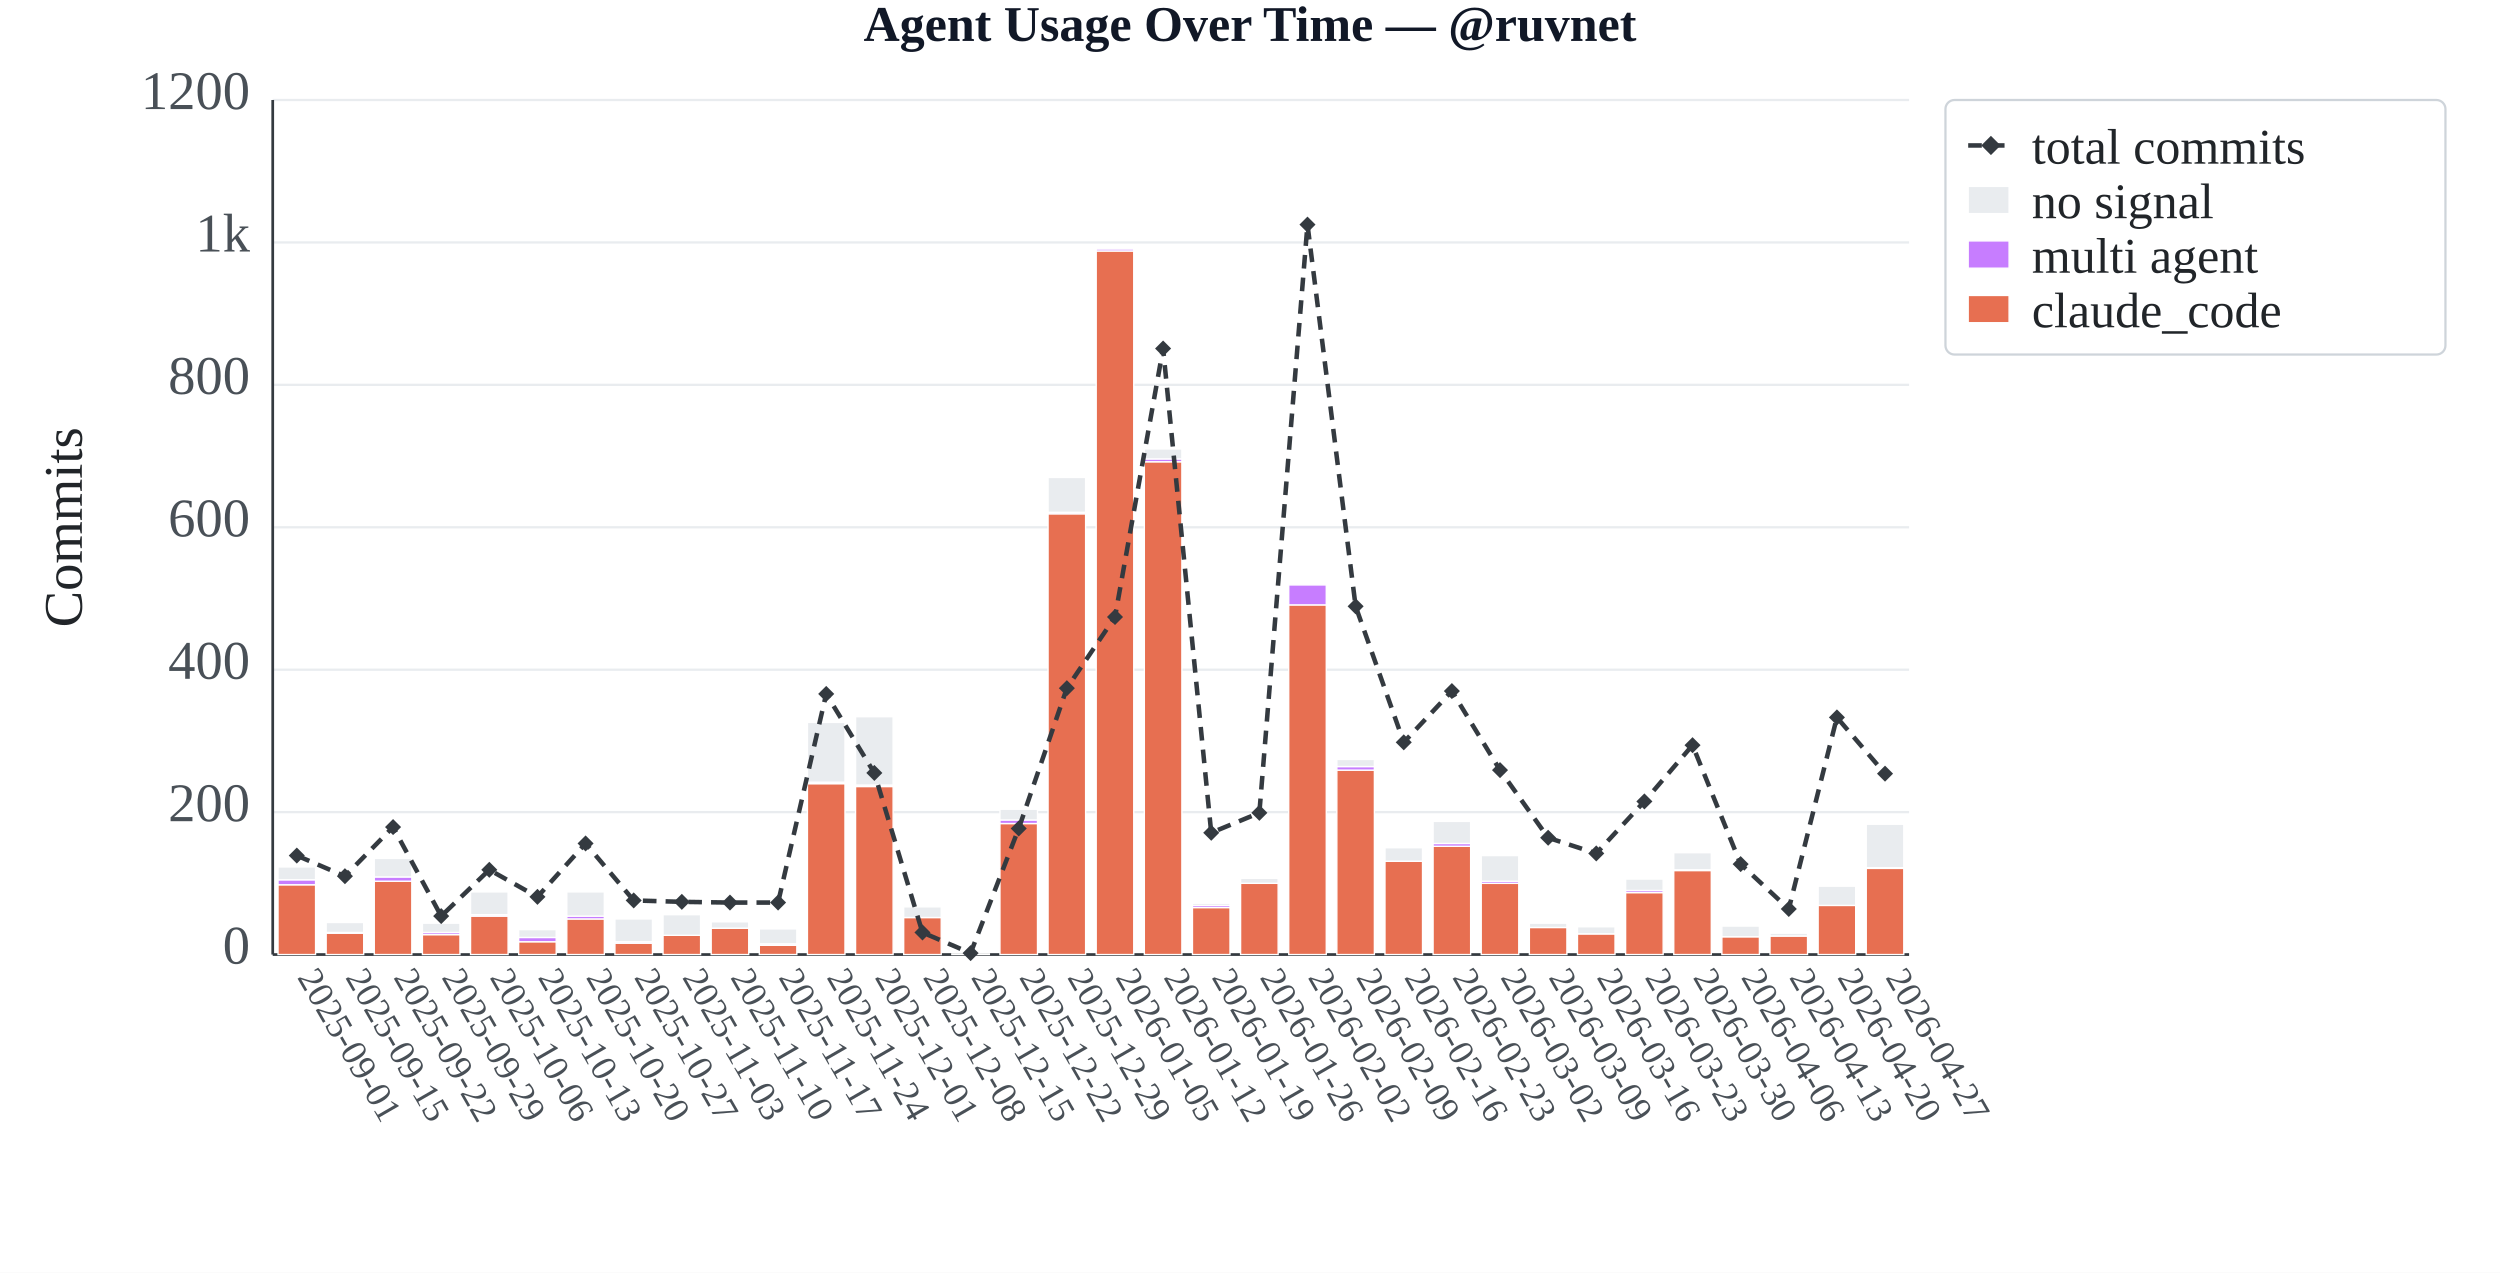
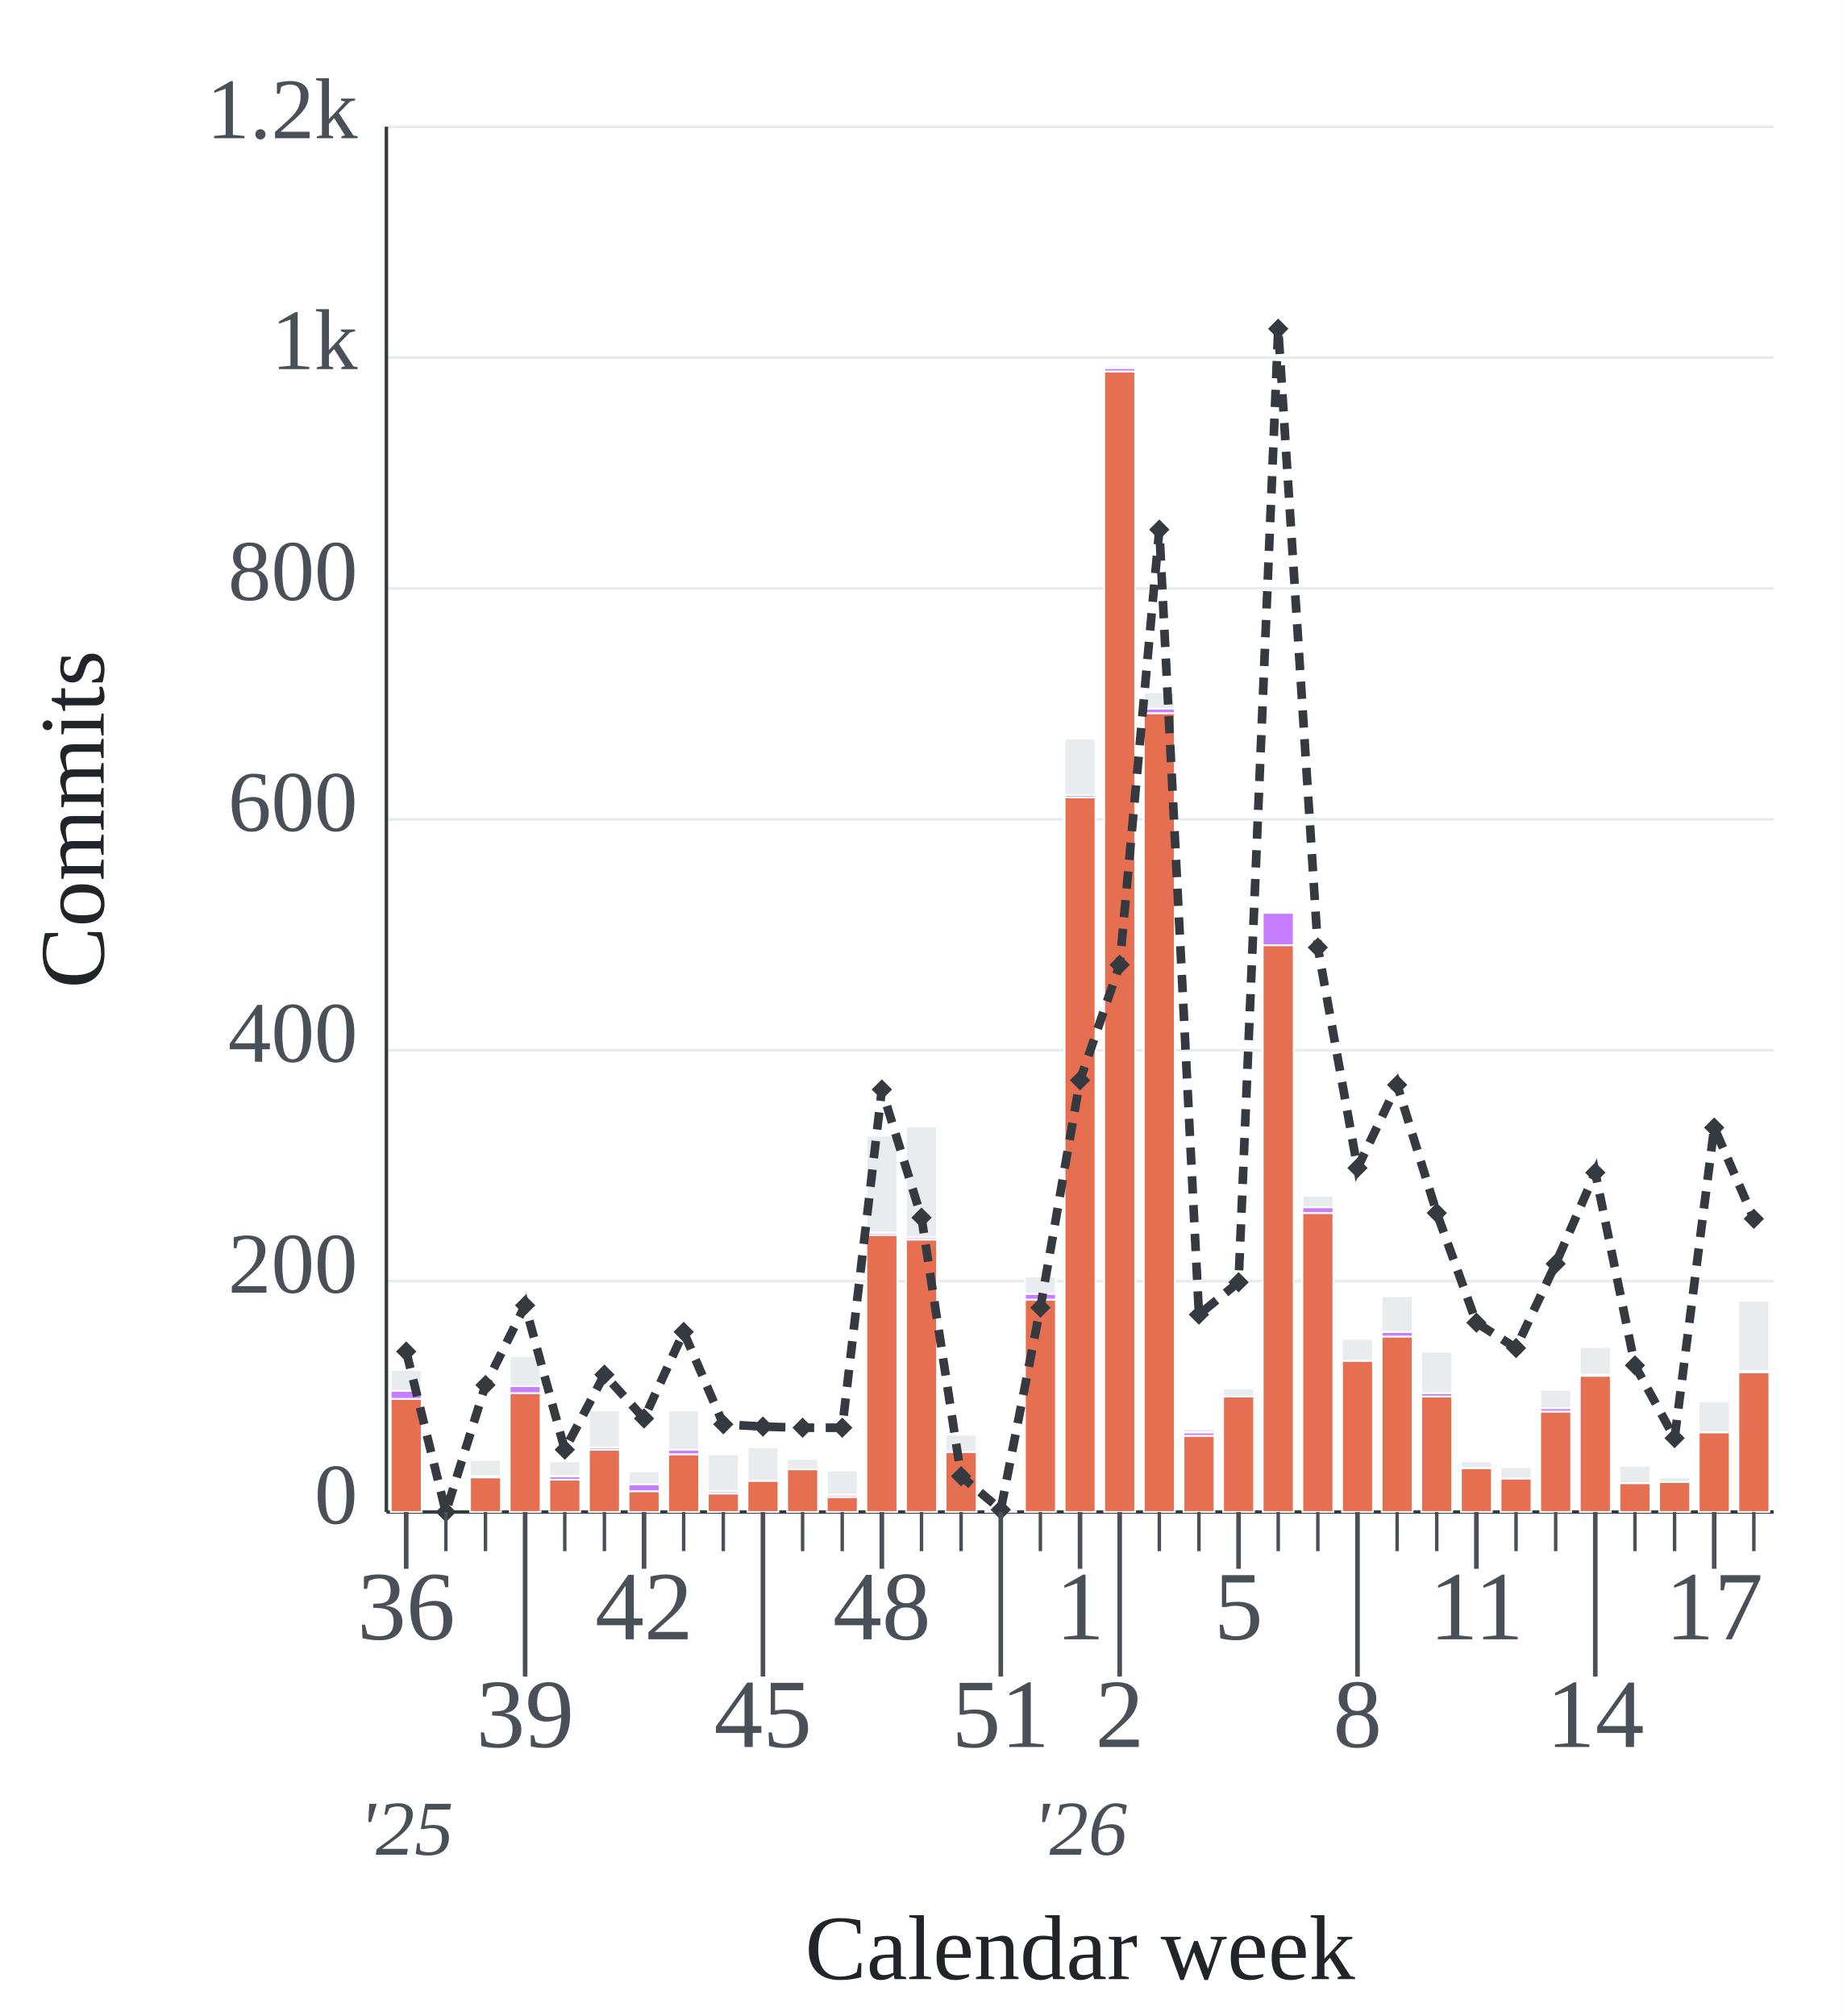
- <svg xmlns="http://www.w3.org/2000/svg" width="1100" height="560" viewBox="0 0 1100 560">
+ <svg xmlns="http://www.w3.org/2000/svg" width="640" height="700" viewBox="0 0 640 700">
  <rect width="100%" height="100%" fill="white" />
-   <line x1="120.00" y1="420.00" x2="840.00" y2="420.00" stroke="#e9ecef" stroke-width="1" />
-   <text x="110.00" y="424.00" text-anchor="end" font-size="24" fill="#495057">0</text>
-   <line x1="120.00" y1="357.33" x2="840.00" y2="357.33" stroke="#e9ecef" stroke-width="1" />
-   <text x="110.00" y="361.33" text-anchor="end" font-size="24" fill="#495057">200</text>
-   <line x1="120.00" y1="294.67" x2="840.00" y2="294.67" stroke="#e9ecef" stroke-width="1" />
-   <text x="110.00" y="298.67" text-anchor="end" font-size="24" fill="#495057">400</text>
-   <line x1="120.00" y1="232.00" x2="840.00" y2="232.00" stroke="#e9ecef" stroke-width="1" />
-   <text x="110.00" y="236.00" text-anchor="end" font-size="24" fill="#495057">600</text>
-   <line x1="120.00" y1="169.33" x2="840.00" y2="169.33" stroke="#e9ecef" stroke-width="1" />
-   <text x="110.00" y="173.33" text-anchor="end" font-size="24" fill="#495057">800</text>
-   <line x1="120.00" y1="106.67" x2="840.00" y2="106.67" stroke="#e9ecef" stroke-width="1" />
-   <text x="110.00" y="110.67" text-anchor="end" font-size="24" fill="#495057">1k</text>
-   <line x1="120.00" y1="44.00" x2="840.00" y2="44.00" stroke="#e9ecef" stroke-width="1" />
-   <text x="110.00" y="48.00" text-anchor="end" font-size="24" fill="#495057">1200</text>
-   <line x1="120.00" y1="420.00" x2="840.00" y2="420.00" stroke="#343a40" stroke-width="1.2" />
-   <line x1="120.00" y1="44.00" x2="120.00" y2="420.00" stroke="#343a40" stroke-width="1.2" />
-   <text x="550.00" y="18" text-anchor="middle" font-size="22" font-weight="700" fill="#111827">Agent Usage Over Time — @ruvnet</text>
-   <text x="36.00" y="232.00" transform="rotate(-90 36.00 232.00)" text-anchor="middle" font-size="24" fill="#212529">Commits</text>
-   <rect x="122.33" y="389.29" width="16.52" height="30.71" fill="#e76f51" stroke="white" stroke-width="0.6" />
-   <rect x="122.33" y="387.10" width="16.52" height="2.19" fill="#c77dff" stroke="white" stroke-width="0.6" />
-   <rect x="122.33" y="381.46" width="16.52" height="5.64" fill="#e9ecef" stroke="white" stroke-width="0.6" />
-   <rect x="143.51" y="410.60" width="16.52" height="9.40" fill="#e76f51" stroke="white" stroke-width="0.6" />
-   <rect x="143.51" y="410.29" width="16.52" height="0.31" fill="#c77dff" stroke="white" stroke-width="0.6" />
-   <rect x="143.51" y="405.90" width="16.52" height="4.39" fill="#e9ecef" stroke="white" stroke-width="0.6" />
-   <rect x="164.68" y="387.73" width="16.52" height="32.27" fill="#e76f51" stroke="white" stroke-width="0.6" />
-   <rect x="164.68" y="385.85" width="16.52" height="1.88" fill="#c77dff" stroke="white" stroke-width="0.6" />
-   <rect x="164.68" y="377.70" width="16.52" height="8.15" fill="#e9ecef" stroke="white" stroke-width="0.6" />
-   <rect x="185.86" y="411.23" width="16.52" height="8.77" fill="#e76f51" stroke="white" stroke-width="0.6" />
-   <rect x="185.86" y="410.29" width="16.52" height="0.94" fill="#c77dff" stroke="white" stroke-width="0.6" />
-   <rect x="185.86" y="406.21" width="16.52" height="4.07" fill="#e9ecef" stroke="white" stroke-width="0.6" />
-   <rect x="207.04" y="403.08" width="16.52" height="16.92" fill="#e76f51" stroke="white" stroke-width="0.6" />
-   <rect x="207.04" y="402.45" width="16.52" height="0.63" fill="#c77dff" stroke="white" stroke-width="0.6" />
-   <rect x="207.04" y="392.43" width="16.52" height="10.03" fill="#e9ecef" stroke="white" stroke-width="0.6" />
-   <rect x="228.21" y="414.36" width="16.52" height="5.64" fill="#e76f51" stroke="white" stroke-width="0.6" />
-   <rect x="228.21" y="412.48" width="16.52" height="1.88" fill="#c77dff" stroke="white" stroke-width="0.6" />
-   <rect x="228.21" y="409.03" width="16.52" height="3.45" fill="#e9ecef" stroke="white" stroke-width="0.6" />
-   <rect x="249.39" y="404.33" width="16.52" height="15.67" fill="#e76f51" stroke="white" stroke-width="0.6" />
-   <rect x="249.39" y="403.08" width="16.52" height="1.25" fill="#c77dff" stroke="white" stroke-width="0.6" />
-   <rect x="249.39" y="392.43" width="16.52" height="10.65" fill="#e9ecef" stroke="white" stroke-width="0.6" />
-   <rect x="270.56" y="414.99" width="16.52" height="5.01" fill="#e76f51" stroke="white" stroke-width="0.6" />
-   <rect x="270.56" y="414.36" width="16.52" height="0.63" fill="#c77dff" stroke="white" stroke-width="0.6" />
-   <rect x="270.56" y="404.33" width="16.52" height="10.03" fill="#e9ecef" stroke="white" stroke-width="0.6" />
-   <rect x="291.74" y="411.54" width="16.52" height="8.46" fill="#e76f51" stroke="white" stroke-width="0.6" />
-   <rect x="291.74" y="402.45" width="16.52" height="9.09" fill="#e9ecef" stroke="white" stroke-width="0.6" />
-   <rect x="312.92" y="408.41" width="16.52" height="11.59" fill="#e76f51" stroke="white" stroke-width="0.6" />
-   <rect x="312.92" y="405.59" width="16.52" height="2.82" fill="#e9ecef" stroke="white" stroke-width="0.6" />
-   <rect x="334.09" y="415.93" width="16.52" height="4.07" fill="#e76f51" stroke="white" stroke-width="0.6" />
-   <rect x="334.09" y="415.30" width="16.52" height="0.63" fill="#c77dff" stroke="white" stroke-width="0.6" />
-   <rect x="334.09" y="408.72" width="16.52" height="6.58" fill="#e9ecef" stroke="white" stroke-width="0.6" />
-   <rect x="355.27" y="344.80" width="16.52" height="75.20" fill="#e76f51" stroke="white" stroke-width="0.6" />
-   <rect x="355.27" y="344.17" width="16.52" height="0.63" fill="#c77dff" stroke="white" stroke-width="0.6" />
-   <rect x="355.27" y="317.85" width="16.52" height="26.32" fill="#e9ecef" stroke="white" stroke-width="0.6" />
-   <rect x="376.45" y="346.05" width="16.52" height="73.95" fill="#e76f51" stroke="white" stroke-width="0.6" />
-   <rect x="376.45" y="345.43" width="16.52" height="0.63" fill="#c77dff" stroke="white" stroke-width="0.6" />
-   <rect x="376.45" y="315.35" width="16.52" height="30.08" fill="#e9ecef" stroke="white" stroke-width="0.6" />
-   <rect x="397.62" y="403.71" width="16.52" height="16.29" fill="#e76f51" stroke="white" stroke-width="0.6" />
-   <rect x="397.62" y="399.01" width="16.52" height="4.70" fill="#e9ecef" stroke="white" stroke-width="0.6" />
-   <rect x="418.80" y="419.69" width="16.52" height="0.31" fill="#e9ecef" stroke="white" stroke-width="0.6" />
-   <rect x="439.98" y="362.35" width="16.52" height="57.65" fill="#e76f51" stroke="white" stroke-width="0.6" />
-   <rect x="439.98" y="360.78" width="16.52" height="1.57" fill="#c77dff" stroke="white" stroke-width="0.6" />
-   <rect x="439.98" y="356.08" width="16.52" height="4.70" fill="#e9ecef" stroke="white" stroke-width="0.6" />
-   <rect x="461.15" y="226.05" width="16.52" height="193.95" fill="#e76f51" stroke="white" stroke-width="0.6" />
-   <rect x="461.15" y="225.42" width="16.52" height="0.63" fill="#c77dff" stroke="white" stroke-width="0.6" />
-   <rect x="461.15" y="210.07" width="16.52" height="15.35" fill="#e9ecef" stroke="white" stroke-width="0.6" />
-   <rect x="482.33" y="110.43" width="16.52" height="309.57" fill="#e76f51" stroke="white" stroke-width="0.6" />
-   <rect x="482.33" y="109.49" width="16.52" height="0.94" fill="#c77dff" stroke="white" stroke-width="0.6" />
-   <rect x="482.33" y="108.86" width="16.52" height="0.63" fill="#e9ecef" stroke="white" stroke-width="0.6" />
-   <rect x="503.51" y="203.17" width="16.52" height="216.83" fill="#e76f51" stroke="white" stroke-width="0.6" />
-   <rect x="503.51" y="201.92" width="16.52" height="1.25" fill="#c77dff" stroke="white" stroke-width="0.6" />
-   <rect x="503.51" y="197.53" width="16.52" height="4.39" fill="#e9ecef" stroke="white" stroke-width="0.6" />
-   <rect x="524.68" y="399.32" width="16.52" height="20.68" fill="#e76f51" stroke="white" stroke-width="0.6" />
-   <rect x="524.68" y="398.38" width="16.52" height="0.94" fill="#c77dff" stroke="white" stroke-width="0.6" />
-   <rect x="524.68" y="397.44" width="16.52" height="0.94" fill="#e9ecef" stroke="white" stroke-width="0.6" />
-   <rect x="545.86" y="388.67" width="16.52" height="31.33" fill="#e76f51" stroke="white" stroke-width="0.6" />
-   <rect x="545.86" y="386.47" width="16.52" height="2.19" fill="#e9ecef" stroke="white" stroke-width="0.6" />
-   <rect x="567.04" y="266.15" width="16.52" height="153.85" fill="#e76f51" stroke="white" stroke-width="0.6" />
-   <rect x="567.04" y="257.38" width="16.52" height="8.77" fill="#c77dff" stroke="white" stroke-width="0.6" />
-   <rect x="588.21" y="338.85" width="16.52" height="81.15" fill="#e76f51" stroke="white" stroke-width="0.6" />
-   <rect x="588.21" y="337.28" width="16.52" height="1.57" fill="#c77dff" stroke="white" stroke-width="0.6" />
-   <rect x="588.21" y="334.15" width="16.52" height="3.13" fill="#e9ecef" stroke="white" stroke-width="0.6" />
-   <rect x="609.39" y="378.95" width="16.52" height="41.05" fill="#e76f51" stroke="white" stroke-width="0.6" />
-   <rect x="609.39" y="373.00" width="16.52" height="5.95" fill="#e9ecef" stroke="white" stroke-width="0.6" />
-   <rect x="630.56" y="372.37" width="16.52" height="47.63" fill="#e76f51" stroke="white" stroke-width="0.6" />
-   <rect x="630.56" y="371.12" width="16.52" height="1.25" fill="#c77dff" stroke="white" stroke-width="0.6" />
-   <rect x="630.56" y="361.41" width="16.52" height="9.71" fill="#e9ecef" stroke="white" stroke-width="0.6" />
-   <rect x="651.74" y="388.67" width="16.52" height="31.33" fill="#e76f51" stroke="white" stroke-width="0.6" />
-   <rect x="651.74" y="387.73" width="16.52" height="0.94" fill="#c77dff" stroke="white" stroke-width="0.6" />
-   <rect x="651.74" y="376.45" width="16.52" height="11.28" fill="#e9ecef" stroke="white" stroke-width="0.6" />
-   <rect x="672.92" y="408.09" width="16.52" height="11.91" fill="#e76f51" stroke="white" stroke-width="0.6" />
-   <rect x="672.92" y="406.21" width="16.52" height="1.88" fill="#e9ecef" stroke="white" stroke-width="0.6" />
-   <rect x="694.09" y="410.91" width="16.52" height="9.09" fill="#e76f51" stroke="white" stroke-width="0.6" />
-   <rect x="694.09" y="407.78" width="16.52" height="3.13" fill="#e9ecef" stroke="white" stroke-width="0.6" />
-   <rect x="715.27" y="392.74" width="16.52" height="27.26" fill="#e76f51" stroke="white" stroke-width="0.6" />
-   <rect x="715.27" y="391.80" width="16.52" height="0.94" fill="#c77dff" stroke="white" stroke-width="0.6" />
-   <rect x="715.27" y="386.79" width="16.52" height="5.01" fill="#e9ecef" stroke="white" stroke-width="0.6" />
-   <rect x="736.45" y="383.03" width="16.52" height="36.97" fill="#e76f51" stroke="white" stroke-width="0.6" />
-   <rect x="736.45" y="382.71" width="16.52" height="0.31" fill="#c77dff" stroke="white" stroke-width="0.6" />
-   <rect x="736.45" y="375.19" width="16.52" height="7.52" fill="#e9ecef" stroke="white" stroke-width="0.6" />
-   <rect x="757.62" y="412.17" width="16.52" height="7.83" fill="#e76f51" stroke="white" stroke-width="0.6" />
-   <rect x="757.62" y="407.47" width="16.52" height="4.70" fill="#e9ecef" stroke="white" stroke-width="0.6" />
-   <rect x="778.80" y="411.85" width="16.52" height="8.15" fill="#e76f51" stroke="white" stroke-width="0.6" />
-   <rect x="778.80" y="410.60" width="16.52" height="1.25" fill="#e9ecef" stroke="white" stroke-width="0.6" />
-   <rect x="799.98" y="398.38" width="16.52" height="21.62" fill="#e76f51" stroke="white" stroke-width="0.6" />
-   <rect x="799.98" y="389.92" width="16.52" height="8.46" fill="#e9ecef" stroke="white" stroke-width="0.6" />
-   <rect x="821.15" y="382.09" width="16.52" height="37.91" fill="#e76f51" stroke="white" stroke-width="0.6" />
-   <rect x="821.15" y="381.77" width="16.52" height="0.31" fill="#c77dff" stroke="white" stroke-width="0.6" />
-   <rect x="821.15" y="362.66" width="16.52" height="19.11" fill="#e9ecef" stroke="white" stroke-width="0.6" />
-   <polyline fill="none" stroke="#343a40" stroke-width="2" stroke-dasharray="6 4" points="130.59,376.45 151.76,385.53 172.94,363.91 194.12,403.08 215.29,382.71 236.47,394.62 257.65,371.12 278.82,396.19 300.00,396.81 321.18,397.13 342.35,397.13 363.53,305.32 384.71,340.10 405.88,410.29 427.06,419.37 448.24,364.54 469.41,302.81 490.59,271.48 511.76,153.35 532.94,366.42 554.12,357.65 575.29,98.83 596.47,266.78 617.65,326.63 638.82,304.07 660.00,338.85 681.18,368.61 702.35,375.51 723.53,352.63 744.71,327.88 765.88,380.21 787.06,399.95 808.24,315.66 829.41,340.41" />
-   <rect x="128.09" y="373.95" width="5" height="5" fill="#343a40" transform="rotate(45 130.59 376.45)" />
-   <rect x="149.26" y="383.03" width="5" height="5" fill="#343a40" transform="rotate(45 151.76 385.53)" />
-   <rect x="170.44" y="361.41" width="5" height="5" fill="#343a40" transform="rotate(45 172.94 363.91)" />
-   <rect x="191.62" y="400.58" width="5" height="5" fill="#343a40" transform="rotate(45 194.12 403.08)" />
-   <rect x="212.79" y="380.21" width="5" height="5" fill="#343a40" transform="rotate(45 215.29 382.71)" />
-   <rect x="233.97" y="392.12" width="5" height="5" fill="#343a40" transform="rotate(45 236.47 394.62)" />
-   <rect x="255.15" y="368.62" width="5" height="5" fill="#343a40" transform="rotate(45 257.65 371.12)" />
-   <rect x="276.32" y="393.69" width="5" height="5" fill="#343a40" transform="rotate(45 278.82 396.19)" />
-   <rect x="297.50" y="394.31" width="5" height="5" fill="#343a40" transform="rotate(45 300.00 396.81)" />
-   <rect x="318.68" y="394.63" width="5" height="5" fill="#343a40" transform="rotate(45 321.18 397.13)" />
-   <rect x="339.85" y="394.63" width="5" height="5" fill="#343a40" transform="rotate(45 342.35 397.13)" />
-   <rect x="361.03" y="302.82" width="5" height="5" fill="#343a40" transform="rotate(45 363.53 305.32)" />
-   <rect x="382.21" y="337.60" width="5" height="5" fill="#343a40" transform="rotate(45 384.71 340.10)" />
-   <rect x="403.38" y="407.79" width="5" height="5" fill="#343a40" transform="rotate(45 405.88 410.29)" />
-   <rect x="424.56" y="416.87" width="5" height="5" fill="#343a40" transform="rotate(45 427.06 419.37)" />
-   <rect x="445.74" y="362.04" width="5" height="5" fill="#343a40" transform="rotate(45 448.24 364.54)" />
-   <rect x="466.91" y="300.31" width="5" height="5" fill="#343a40" transform="rotate(45 469.41 302.81)" />
-   <rect x="488.09" y="268.98" width="5" height="5" fill="#343a40" transform="rotate(45 490.59 271.48)" />
-   <rect x="509.26" y="150.85" width="5" height="5" fill="#343a40" transform="rotate(45 511.76 153.35)" />
-   <rect x="530.44" y="363.92" width="5" height="5" fill="#343a40" transform="rotate(45 532.94 366.42)" />
-   <rect x="551.62" y="355.15" width="5" height="5" fill="#343a40" transform="rotate(45 554.12 357.65)" />
-   <rect x="572.79" y="96.33" width="5" height="5" fill="#343a40" transform="rotate(45 575.29 98.83)" />
-   <rect x="593.97" y="264.28" width="5" height="5" fill="#343a40" transform="rotate(45 596.47 266.78)" />
-   <rect x="615.15" y="324.13" width="5" height="5" fill="#343a40" transform="rotate(45 617.65 326.63)" />
-   <rect x="636.32" y="301.57" width="5" height="5" fill="#343a40" transform="rotate(45 638.82 304.07)" />
-   <rect x="657.50" y="336.35" width="5" height="5" fill="#343a40" transform="rotate(45 660.00 338.85)" />
-   <rect x="678.68" y="366.11" width="5" height="5" fill="#343a40" transform="rotate(45 681.18 368.61)" />
-   <rect x="699.85" y="373.01" width="5" height="5" fill="#343a40" transform="rotate(45 702.35 375.51)" />
-   <rect x="721.03" y="350.13" width="5" height="5" fill="#343a40" transform="rotate(45 723.53 352.63)" />
-   <rect x="742.21" y="325.38" width="5" height="5" fill="#343a40" transform="rotate(45 744.71 327.88)" />
-   <rect x="763.38" y="377.71" width="5" height="5" fill="#343a40" transform="rotate(45 765.88 380.21)" />
-   <rect x="784.56" y="397.45" width="5" height="5" fill="#343a40" transform="rotate(45 787.06 399.95)" />
-   <rect x="805.74" y="313.16" width="5" height="5" fill="#343a40" transform="rotate(45 808.24 315.66)" />
-   <rect x="826.91" y="337.91" width="5" height="5" fill="#343a40" transform="rotate(45 829.41 340.41)" />
-   <text x="130.59" y="430.00" transform="rotate(60 130.59 430.00)" font-size="16" text-anchor="start" fill="#495057">2025-09-01</text>
-   <text x="151.76" y="430.00" transform="rotate(60 151.76 430.00)" font-size="16" text-anchor="start" fill="#495057">2025-09-15</text>
-   <text x="172.94" y="430.00" transform="rotate(60 172.94 430.00)" font-size="16" text-anchor="start" fill="#495057">2025-09-22</text>
-   <text x="194.12" y="430.00" transform="rotate(60 194.12 430.00)" font-size="16" text-anchor="start" fill="#495057">2025-09-29</text>
-   <text x="215.29" y="430.00" transform="rotate(60 215.29 430.00)" font-size="16" text-anchor="start" fill="#495057">2025-10-06</text>
-   <text x="236.47" y="430.00" transform="rotate(60 236.47 430.00)" font-size="16" text-anchor="start" fill="#495057">2025-10-13</text>
-   <text x="257.65" y="430.00" transform="rotate(60 257.65 430.00)" font-size="16" text-anchor="start" fill="#495057">2025-10-20</text>
-   <text x="278.82" y="430.00" transform="rotate(60 278.82 430.00)" font-size="16" text-anchor="start" fill="#495057">2025-10-27</text>
-   <text x="300.00" y="430.00" transform="rotate(60 300.00 430.00)" font-size="16" text-anchor="start" fill="#495057">2025-11-03</text>
-   <text x="321.18" y="430.00" transform="rotate(60 321.18 430.00)" font-size="16" text-anchor="start" fill="#495057">2025-11-10</text>
-   <text x="342.35" y="430.00" transform="rotate(60 342.35 430.00)" font-size="16" text-anchor="start" fill="#495057">2025-11-17</text>
-   <text x="363.53" y="430.00" transform="rotate(60 363.53 430.00)" font-size="16" text-anchor="start" fill="#495057">2025-11-24</text>
-   <text x="384.71" y="430.00" transform="rotate(60 384.71 430.00)" font-size="16" text-anchor="start" fill="#495057">2025-12-01</text>
-   <text x="405.88" y="430.00" transform="rotate(60 405.88 430.00)" font-size="16" text-anchor="start" fill="#495057">2025-12-08</text>
-   <text x="427.06" y="430.00" transform="rotate(60 427.06 430.00)" font-size="16" text-anchor="start" fill="#495057">2025-12-15</text>
-   <text x="448.24" y="430.00" transform="rotate(60 448.24 430.00)" font-size="16" text-anchor="start" fill="#495057">2025-12-22</text>
-   <text x="469.41" y="430.00" transform="rotate(60 469.41 430.00)" font-size="16" text-anchor="start" fill="#495057">2025-12-29</text>
-   <text x="490.59" y="430.00" transform="rotate(60 490.59 430.00)" font-size="16" text-anchor="start" fill="#495057">2026-01-05</text>
-   <text x="511.76" y="430.00" transform="rotate(60 511.76 430.00)" font-size="16" text-anchor="start" fill="#495057">2026-01-12</text>
-   <text x="532.94" y="430.00" transform="rotate(60 532.94 430.00)" font-size="16" text-anchor="start" fill="#495057">2026-01-19</text>
-   <text x="554.12" y="430.00" transform="rotate(60 554.12 430.00)" font-size="16" text-anchor="start" fill="#495057">2026-01-26</text>
-   <text x="575.29" y="430.00" transform="rotate(60 575.29 430.00)" font-size="16" text-anchor="start" fill="#495057">2026-02-02</text>
-   <text x="596.47" y="430.00" transform="rotate(60 596.47 430.00)" font-size="16" text-anchor="start" fill="#495057">2026-02-09</text>
-   <text x="617.65" y="430.00" transform="rotate(60 617.65 430.00)" font-size="16" text-anchor="start" fill="#495057">2026-02-16</text>
-   <text x="638.82" y="430.00" transform="rotate(60 638.82 430.00)" font-size="16" text-anchor="start" fill="#495057">2026-02-23</text>
-   <text x="660.00" y="430.00" transform="rotate(60 660.00 430.00)" font-size="16" text-anchor="start" fill="#495057">2026-03-02</text>
-   <text x="681.18" y="430.00" transform="rotate(60 681.18 430.00)" font-size="16" text-anchor="start" fill="#495057">2026-03-09</text>
-   <text x="702.35" y="430.00" transform="rotate(60 702.35 430.00)" font-size="16" text-anchor="start" fill="#495057">2026-03-16</text>
-   <text x="723.53" y="430.00" transform="rotate(60 723.53 430.00)" font-size="16" text-anchor="start" fill="#495057">2026-03-23</text>
-   <text x="744.71" y="430.00" transform="rotate(60 744.71 430.00)" font-size="16" text-anchor="start" fill="#495057">2026-03-30</text>
-   <text x="765.88" y="430.00" transform="rotate(60 765.88 430.00)" font-size="16" text-anchor="start" fill="#495057">2026-04-06</text>
-   <text x="787.06" y="430.00" transform="rotate(60 787.06 430.00)" font-size="16" text-anchor="start" fill="#495057">2026-04-13</text>
-   <text x="808.24" y="430.00" transform="rotate(60 808.24 430.00)" font-size="16" text-anchor="start" fill="#495057">2026-04-20</text>
-   <text x="829.41" y="430.00" transform="rotate(60 829.41 430.00)" font-size="16" text-anchor="start" fill="#495057">2026-04-27</text>
-   <rect x="856.00" y="44.00" width="220.00" height="112.00" rx="4" ry="4" fill="white" fill-opacity="0.92" stroke="#ced4da" stroke-width="1" />
-   <line x1="866.00" y1="64.00" x2="886.00" y2="64.00" stroke="#343a40" stroke-width="2" stroke-dasharray="6 4" />
-   <rect x="873.00" y="61.00" width="6" height="6" fill="#343a40" transform="rotate(45 876.00 64.00)" />
-   <text x="894.00" y="72.00" font-size="22" fill="#212529">total commits</text>
-   <rect x="866.00" y="82.00" width="18" height="12" fill="#e9ecef" stroke="#ffffff" stroke-width="0.6" />
-   <text x="894.00" y="96.00" font-size="22" fill="#212529">no signal</text>
-   <rect x="866.00" y="106.00" width="18" height="12" fill="#c77dff" stroke="#ffffff" stroke-width="0.6" />
-   <text x="894.00" y="120.00" font-size="22" fill="#212529">multi agent</text>
-   <rect x="866.00" y="130.00" width="18" height="12" fill="#e76f51" stroke="#ffffff" stroke-width="0.6" />
-   <text x="894.00" y="144.00" font-size="22" fill="#212529">claude_code</text>
+   <defs>
+     <pattern id="gapHatch" width="7" height="7" patternUnits="userSpaceOnUse" patternTransform="rotate(45)">
+       <rect width="7" height="7" fill="#f8f9fa" />
+       <line x1="0" y1="0" x2="0" y2="7" stroke="#adb5bd" stroke-width="2" />
+     </pattern>
+   </defs>
+   <line x1="134.20" y1="525.00" x2="616.00" y2="525.00" stroke="#e9ecef" stroke-width="1" />
+   <text x="124.20" y="529.00" text-anchor="end" font-size="30" fill="#495057">0</text>
+   <line x1="134.20" y1="444.83" x2="616.00" y2="444.83" stroke="#e9ecef" stroke-width="1" />
+   <text x="124.20" y="448.83" text-anchor="end" font-size="30" fill="#495057">200</text>
+   <line x1="134.20" y1="364.67" x2="616.00" y2="364.67" stroke="#e9ecef" stroke-width="1" />
+   <text x="124.20" y="368.67" text-anchor="end" font-size="30" fill="#495057">400</text>
+   <line x1="134.20" y1="284.50" x2="616.00" y2="284.50" stroke="#e9ecef" stroke-width="1" />
+   <text x="124.20" y="288.50" text-anchor="end" font-size="30" fill="#495057">600</text>
+   <line x1="134.20" y1="204.33" x2="616.00" y2="204.33" stroke="#e9ecef" stroke-width="1" />
+   <text x="124.20" y="208.33" text-anchor="end" font-size="30" fill="#495057">800</text>
+   <line x1="134.20" y1="124.17" x2="616.00" y2="124.17" stroke="#e9ecef" stroke-width="1" />
+   <text x="124.20" y="128.17" text-anchor="end" font-size="30" fill="#495057">1k</text>
+   <line x1="134.20" y1="44.00" x2="616.00" y2="44.00" stroke="#e9ecef" stroke-width="1" />
+   <text x="124.20" y="48.00" text-anchor="end" font-size="30" fill="#495057">1.2k</text>
+   <line x1="134.20" y1="525.00" x2="616.00" y2="525.00" stroke="#343a40" stroke-width="1.2" />
+   <line x1="134.20" y1="44.00" x2="134.20" y2="525.00" stroke="#343a40" stroke-width="1.2" />
+   <text x="36.00" y="284.50" transform="rotate(-90 36.00 284.50)" text-anchor="middle" font-size="32" fill="#212529">Commits</text>
+   <text x="375.10" y="687.20" text-anchor="middle" font-size="32" fill="#212529">Calendar week</text>
+   <rect x="135.71" y="485.72" width="10.74" height="39.28" fill="#e76f51" stroke="white" stroke-width="0.6" />
+   <rect x="135.71" y="482.91" width="10.74" height="2.81" fill="#c77dff" stroke="white" stroke-width="0.6" />
+   <rect x="135.71" y="475.70" width="10.74" height="7.22" fill="#e9ecef" stroke="white" stroke-width="0.6" />
+   <rect x="163.25" y="512.98" width="10.74" height="12.02" fill="#e76f51" stroke="white" stroke-width="0.6" />
+   <rect x="163.25" y="512.57" width="10.74" height="0.40" fill="#c77dff" stroke="white" stroke-width="0.6" />
+   <rect x="163.25" y="506.96" width="10.74" height="5.61" fill="#e9ecef" stroke="white" stroke-width="0.6" />
+   <rect x="177.01" y="483.71" width="10.74" height="41.29" fill="#e76f51" stroke="white" stroke-width="0.6" />
+   <rect x="177.01" y="481.31" width="10.74" height="2.40" fill="#c77dff" stroke="white" stroke-width="0.6" />
+   <rect x="177.01" y="470.89" width="10.74" height="10.42" fill="#e9ecef" stroke="white" stroke-width="0.6" />
+   <rect x="190.78" y="513.78" width="10.74" height="11.22" fill="#e76f51" stroke="white" stroke-width="0.6" />
+   <rect x="190.78" y="512.57" width="10.74" height="1.20" fill="#c77dff" stroke="white" stroke-width="0.6" />
+   <rect x="190.78" y="507.36" width="10.74" height="5.21" fill="#e9ecef" stroke="white" stroke-width="0.6" />
+   <rect x="204.54" y="503.36" width="10.74" height="21.64" fill="#e76f51" stroke="white" stroke-width="0.6" />
+   <rect x="204.54" y="502.55" width="10.74" height="0.80" fill="#c77dff" stroke="white" stroke-width="0.6" />
+   <rect x="204.54" y="489.73" width="10.74" height="12.83" fill="#e9ecef" stroke="white" stroke-width="0.6" />
+   <rect x="218.31" y="517.79" width="10.74" height="7.22" fill="#e76f51" stroke="white" stroke-width="0.6" />
+   <rect x="218.31" y="515.38" width="10.74" height="2.40" fill="#c77dff" stroke="white" stroke-width="0.6" />
+   <rect x="218.31" y="510.97" width="10.74" height="4.41" fill="#e9ecef" stroke="white" stroke-width="0.6" />
+   <rect x="232.07" y="504.96" width="10.74" height="20.04" fill="#e76f51" stroke="white" stroke-width="0.6" />
+   <rect x="232.07" y="503.36" width="10.74" height="1.60" fill="#c77dff" stroke="white" stroke-width="0.6" />
+   <rect x="232.07" y="489.73" width="10.74" height="13.63" fill="#e9ecef" stroke="white" stroke-width="0.6" />
+   <rect x="245.84" y="518.59" width="10.74" height="6.41" fill="#e76f51" stroke="white" stroke-width="0.6" />
+   <rect x="245.84" y="517.79" width="10.74" height="0.80" fill="#c77dff" stroke="white" stroke-width="0.6" />
+   <rect x="245.84" y="504.96" width="10.74" height="12.83" fill="#e9ecef" stroke="white" stroke-width="0.6" />
+   <rect x="259.61" y="514.18" width="10.74" height="10.82" fill="#e76f51" stroke="white" stroke-width="0.6" />
+   <rect x="259.61" y="502.55" width="10.74" height="11.62" fill="#e9ecef" stroke="white" stroke-width="0.6" />
+   <rect x="273.37" y="510.17" width="10.74" height="14.83" fill="#e76f51" stroke="white" stroke-width="0.6" />
+   <rect x="273.37" y="506.56" width="10.74" height="3.61" fill="#e9ecef" stroke="white" stroke-width="0.6" />
+   <rect x="287.14" y="519.79" width="10.74" height="5.21" fill="#e76f51" stroke="white" stroke-width="0.6" />
+   <rect x="287.14" y="518.99" width="10.74" height="0.80" fill="#c77dff" stroke="white" stroke-width="0.6" />
+   <rect x="287.14" y="510.57" width="10.74" height="8.42" fill="#e9ecef" stroke="white" stroke-width="0.6" />
+   <rect x="300.90" y="428.80" width="10.74" height="96.20" fill="#e76f51" stroke="white" stroke-width="0.6" />
+   <rect x="300.90" y="428.00" width="10.74" height="0.80" fill="#c77dff" stroke="white" stroke-width="0.6" />
+   <rect x="300.90" y="394.33" width="10.74" height="33.67" fill="#e9ecef" stroke="white" stroke-width="0.6" />
+   <rect x="314.67" y="430.40" width="10.74" height="94.60" fill="#e76f51" stroke="white" stroke-width="0.6" />
+   <rect x="314.67" y="429.60" width="10.74" height="0.80" fill="#c77dff" stroke="white" stroke-width="0.6" />
+   <rect x="314.67" y="391.12" width="10.74" height="38.48" fill="#e9ecef" stroke="white" stroke-width="0.6" />
+   <rect x="328.43" y="504.16" width="10.74" height="20.84" fill="#e76f51" stroke="white" stroke-width="0.6" />
+   <rect x="328.43" y="498.14" width="10.74" height="6.01" fill="#e9ecef" stroke="white" stroke-width="0.6" />
+   <rect x="342.20" y="524.60" width="10.74" height="0.40" fill="#e9ecef" stroke="white" stroke-width="0.6" />
+   <rect x="355.97" y="451.25" width="10.74" height="73.75" fill="#e76f51" stroke="white" stroke-width="0.6" />
+   <rect x="355.97" y="449.24" width="10.74" height="2.00" fill="#c77dff" stroke="white" stroke-width="0.6" />
+   <rect x="355.97" y="443.23" width="10.74" height="6.01" fill="#e9ecef" stroke="white" stroke-width="0.6" />
+   <rect x="369.73" y="276.88" width="10.74" height="248.12" fill="#e76f51" stroke="white" stroke-width="0.6" />
+   <rect x="369.73" y="276.08" width="10.74" height="0.80" fill="#c77dff" stroke="white" stroke-width="0.6" />
+   <rect x="369.73" y="256.44" width="10.74" height="19.64" fill="#e9ecef" stroke="white" stroke-width="0.6" />
+   <rect x="383.50" y="128.98" width="10.74" height="396.02" fill="#e76f51" stroke="white" stroke-width="0.6" />
+   <rect x="383.50" y="127.77" width="10.74" height="1.20" fill="#c77dff" stroke="white" stroke-width="0.6" />
+   <rect x="383.50" y="126.97" width="10.74" height="0.80" fill="#e9ecef" stroke="white" stroke-width="0.6" />
+   <rect x="397.26" y="247.62" width="10.74" height="277.38" fill="#e76f51" stroke="white" stroke-width="0.6" />
+   <rect x="397.26" y="246.02" width="10.74" height="1.60" fill="#c77dff" stroke="white" stroke-width="0.6" />
+   <rect x="397.26" y="240.41" width="10.74" height="5.61" fill="#e9ecef" stroke="white" stroke-width="0.6" />
+   <rect x="411.03" y="498.55" width="10.74" height="26.45" fill="#e76f51" stroke="white" stroke-width="0.6" />
+   <rect x="411.03" y="497.34" width="10.74" height="1.20" fill="#c77dff" stroke="white" stroke-width="0.6" />
+   <rect x="411.03" y="496.14" width="10.74" height="1.20" fill="#e9ecef" stroke="white" stroke-width="0.6" />
+   <rect x="424.79" y="484.92" width="10.74" height="40.08" fill="#e76f51" stroke="white" stroke-width="0.6" />
+   <rect x="424.79" y="482.11" width="10.74" height="2.81" fill="#e9ecef" stroke="white" stroke-width="0.6" />
+   <rect x="438.56" y="328.19" width="10.74" height="196.81" fill="#e76f51" stroke="white" stroke-width="0.6" />
+   <rect x="438.56" y="316.97" width="10.74" height="11.22" fill="#c77dff" stroke="white" stroke-width="0.6" />
+   <rect x="452.33" y="421.18" width="10.74" height="103.82" fill="#e76f51" stroke="white" stroke-width="0.6" />
+   <rect x="452.33" y="419.18" width="10.74" height="2.00" fill="#c77dff" stroke="white" stroke-width="0.6" />
+   <rect x="452.33" y="415.17" width="10.74" height="4.01" fill="#e9ecef" stroke="white" stroke-width="0.6" />
+   <rect x="466.09" y="472.49" width="10.74" height="52.51" fill="#e76f51" stroke="white" stroke-width="0.6" />
+   <rect x="466.09" y="464.88" width="10.74" height="7.62" fill="#e9ecef" stroke="white" stroke-width="0.6" />
+   <rect x="479.86" y="464.07" width="10.74" height="60.93" fill="#e76f51" stroke="white" stroke-width="0.6" />
+   <rect x="479.86" y="462.47" width="10.74" height="1.60" fill="#c77dff" stroke="white" stroke-width="0.6" />
+   <rect x="479.86" y="450.04" width="10.74" height="12.43" fill="#e9ecef" stroke="white" stroke-width="0.6" />
+   <rect x="493.62" y="484.92" width="10.74" height="40.08" fill="#e76f51" stroke="white" stroke-width="0.6" />
+   <rect x="493.62" y="483.71" width="10.74" height="1.20" fill="#c77dff" stroke="white" stroke-width="0.6" />
+   <rect x="493.62" y="469.28" width="10.74" height="14.43" fill="#e9ecef" stroke="white" stroke-width="0.6" />
+   <rect x="507.39" y="509.77" width="10.74" height="15.23" fill="#e76f51" stroke="white" stroke-width="0.6" />
+   <rect x="507.39" y="507.36" width="10.74" height="2.40" fill="#e9ecef" stroke="white" stroke-width="0.6" />
+   <rect x="521.15" y="513.38" width="10.74" height="11.62" fill="#e76f51" stroke="white" stroke-width="0.6" />
+   <rect x="521.15" y="509.37" width="10.74" height="4.01" fill="#e9ecef" stroke="white" stroke-width="0.6" />
+   <rect x="534.92" y="490.13" width="10.74" height="34.87" fill="#e76f51" stroke="white" stroke-width="0.6" />
+   <rect x="534.92" y="488.93" width="10.74" height="1.20" fill="#c77dff" stroke="white" stroke-width="0.6" />
+   <rect x="534.92" y="482.51" width="10.74" height="6.41" fill="#e9ecef" stroke="white" stroke-width="0.6" />
+   <rect x="548.69" y="477.70" width="10.74" height="47.30" fill="#e76f51" stroke="white" stroke-width="0.6" />
+   <rect x="548.69" y="477.30" width="10.74" height="0.40" fill="#c77dff" stroke="white" stroke-width="0.6" />
+   <rect x="548.69" y="467.68" width="10.74" height="9.62" fill="#e9ecef" stroke="white" stroke-width="0.6" />
+   <rect x="562.45" y="514.98" width="10.74" height="10.02" fill="#e76f51" stroke="white" stroke-width="0.6" />
+   <rect x="562.45" y="508.97" width="10.74" height="6.01" fill="#e9ecef" stroke="white" stroke-width="0.6" />
+   <rect x="576.22" y="514.58" width="10.74" height="10.42" fill="#e76f51" stroke="white" stroke-width="0.6" />
+   <rect x="576.22" y="512.98" width="10.74" height="1.60" fill="#e9ecef" stroke="white" stroke-width="0.6" />
+   <rect x="589.98" y="497.34" width="10.74" height="27.66" fill="#e76f51" stroke="white" stroke-width="0.6" />
+   <rect x="589.98" y="486.52" width="10.74" height="10.82" fill="#e9ecef" stroke="white" stroke-width="0.6" />
+   <rect x="603.75" y="476.50" width="10.74" height="48.50" fill="#e76f51" stroke="white" stroke-width="0.6" />
+   <rect x="603.75" y="476.10" width="10.74" height="0.40" fill="#c77dff" stroke="white" stroke-width="0.6" />
+   <rect x="603.75" y="451.65" width="10.74" height="24.45" fill="#e9ecef" stroke="white" stroke-width="0.6" />
+   <polyline fill="none" stroke="#343a40" stroke-width="3" stroke-dasharray="6 4" points="141.08,469.28 154.85,525.00 168.61,480.91 182.38,453.25 196.15,503.36 209.91,477.30 223.68,492.53 237.44,462.47 251.21,494.54 264.97,495.34 278.74,495.74 292.51,495.74 306.27,378.30 320.04,422.79 333.80,512.57 347.57,524.20 361.33,454.05 375.10,375.09 388.87,335.01 402.63,183.89 416.40,456.46 430.16,445.23 443.93,114.15 457.69,328.99 471.46,405.55 485.23,376.69 498.99,421.18 512.76,459.26 526.52,468.08 540.29,438.82 554.05,407.16 567.82,474.09 581.59,499.35 595.35,391.52 609.12,423.19" />
+   <rect x="138.58" y="466.78" width="5" height="5" fill="#343a40" transform="rotate(45 141.08 469.28)" />
+   <rect x="152.35" y="522.50" width="5" height="5" fill="#343a40" transform="rotate(45 154.85 525.00)" />
+   <rect x="166.11" y="478.41" width="5" height="5" fill="#343a40" transform="rotate(45 168.61 480.91)" />
+   <rect x="179.88" y="450.75" width="5" height="5" fill="#343a40" transform="rotate(45 182.38 453.25)" />
+   <rect x="193.65" y="500.86" width="5" height="5" fill="#343a40" transform="rotate(45 196.15 503.36)" />
+   <rect x="207.41" y="474.80" width="5" height="5" fill="#343a40" transform="rotate(45 209.91 477.30)" />
+   <rect x="221.18" y="490.03" width="5" height="5" fill="#343a40" transform="rotate(45 223.68 492.53)" />
+   <rect x="234.94" y="459.97" width="5" height="5" fill="#343a40" transform="rotate(45 237.44 462.47)" />
+   <rect x="248.71" y="492.04" width="5" height="5" fill="#343a40" transform="rotate(45 251.21 494.54)" />
+   <rect x="262.47" y="492.84" width="5" height="5" fill="#343a40" transform="rotate(45 264.97 495.34)" />
+   <rect x="276.24" y="493.24" width="5" height="5" fill="#343a40" transform="rotate(45 278.74 495.74)" />
+   <rect x="290.01" y="493.24" width="5" height="5" fill="#343a40" transform="rotate(45 292.51 495.74)" />
+   <rect x="303.77" y="375.80" width="5" height="5" fill="#343a40" transform="rotate(45 306.27 378.30)" />
+   <rect x="317.54" y="420.29" width="5" height="5" fill="#343a40" transform="rotate(45 320.04 422.79)" />
+   <rect x="331.30" y="510.07" width="5" height="5" fill="#343a40" transform="rotate(45 333.80 512.57)" />
+   <rect x="345.07" y="521.70" width="5" height="5" fill="#343a40" transform="rotate(45 347.57 524.20)" />
+   <rect x="358.83" y="451.55" width="5" height="5" fill="#343a40" transform="rotate(45 361.33 454.05)" />
+   <rect x="372.60" y="372.59" width="5" height="5" fill="#343a40" transform="rotate(45 375.10 375.09)" />
+   <rect x="386.37" y="332.51" width="5" height="5" fill="#343a40" transform="rotate(45 388.87 335.01)" />
+   <rect x="400.13" y="181.39" width="5" height="5" fill="#343a40" transform="rotate(45 402.63 183.89)" />
+   <rect x="413.90" y="453.96" width="5" height="5" fill="#343a40" transform="rotate(45 416.40 456.46)" />
+   <rect x="427.66" y="442.73" width="5" height="5" fill="#343a40" transform="rotate(45 430.16 445.23)" />
+   <rect x="441.43" y="111.65" width="5" height="5" fill="#343a40" transform="rotate(45 443.93 114.15)" />
+   <rect x="455.19" y="326.49" width="5" height="5" fill="#343a40" transform="rotate(45 457.69 328.99)" />
+   <rect x="468.96" y="403.05" width="5" height="5" fill="#343a40" transform="rotate(45 471.46 405.55)" />
+   <rect x="482.73" y="374.19" width="5" height="5" fill="#343a40" transform="rotate(45 485.23 376.69)" />
+   <rect x="496.49" y="418.68" width="5" height="5" fill="#343a40" transform="rotate(45 498.99 421.18)" />
+   <rect x="510.26" y="456.76" width="5" height="5" fill="#343a40" transform="rotate(45 512.76 459.26)" />
+   <rect x="524.02" y="465.58" width="5" height="5" fill="#343a40" transform="rotate(45 526.52 468.08)" />
+   <rect x="537.79" y="436.32" width="5" height="5" fill="#343a40" transform="rotate(45 540.29 438.82)" />
+   <rect x="551.55" y="404.66" width="5" height="5" fill="#343a40" transform="rotate(45 554.05 407.16)" />
+   <rect x="565.32" y="471.59" width="5" height="5" fill="#343a40" transform="rotate(45 567.82 474.09)" />
+   <rect x="579.09" y="496.85" width="5" height="5" fill="#343a40" transform="rotate(45 581.59 499.35)" />
+   <rect x="592.85" y="389.02" width="5" height="5" fill="#343a40" transform="rotate(45 595.35 391.52)" />
+   <rect x="606.62" y="420.69" width="5" height="5" fill="#343a40" transform="rotate(45 609.12 423.19)" />
+   <line x1="141.08" y1="525.00" x2="141.08" y2="544.72" stroke="#495057" stroke-width="1.6" />
+   <line x1="154.85" y1="525.00" x2="154.85" y2="538.60" stroke="#495057" stroke-width="1.2" />
+   <line x1="168.61" y1="525.00" x2="168.61" y2="538.60" stroke="#495057" stroke-width="1.2" />
+   <line x1="182.38" y1="525.00" x2="182.38" y2="582.12" stroke="#495057" stroke-width="1.6" />
+   <line x1="196.15" y1="525.00" x2="196.15" y2="538.60" stroke="#495057" stroke-width="1.2" />
+   <line x1="209.91" y1="525.00" x2="209.91" y2="538.60" stroke="#495057" stroke-width="1.2" />
+   <line x1="223.68" y1="525.00" x2="223.68" y2="544.72" stroke="#495057" stroke-width="1.6" />
+   <line x1="237.44" y1="525.00" x2="237.44" y2="538.60" stroke="#495057" stroke-width="1.2" />
+   <line x1="251.21" y1="525.00" x2="251.21" y2="538.60" stroke="#495057" stroke-width="1.2" />
+   <line x1="264.97" y1="525.00" x2="264.97" y2="582.12" stroke="#495057" stroke-width="1.6" />
+   <line x1="278.74" y1="525.00" x2="278.74" y2="538.60" stroke="#495057" stroke-width="1.2" />
+   <line x1="292.51" y1="525.00" x2="292.51" y2="538.60" stroke="#495057" stroke-width="1.2" />
+   <line x1="306.27" y1="525.00" x2="306.27" y2="544.72" stroke="#495057" stroke-width="1.6" />
+   <line x1="320.04" y1="525.00" x2="320.04" y2="538.60" stroke="#495057" stroke-width="1.2" />
+   <line x1="333.80" y1="525.00" x2="333.80" y2="538.60" stroke="#495057" stroke-width="1.2" />
+   <line x1="347.57" y1="525.00" x2="347.57" y2="582.12" stroke="#495057" stroke-width="1.6" />
+   <line x1="361.33" y1="525.00" x2="361.33" y2="538.60" stroke="#495057" stroke-width="1.2" />
+   <line x1="375.10" y1="525.00" x2="375.10" y2="544.72" stroke="#495057" stroke-width="1.6" />
+   <line x1="388.87" y1="525.00" x2="388.87" y2="582.12" stroke="#495057" stroke-width="1.6" />
+   <line x1="402.63" y1="525.00" x2="402.63" y2="538.60" stroke="#495057" stroke-width="1.2" />
+   <line x1="416.40" y1="525.00" x2="416.40" y2="538.60" stroke="#495057" stroke-width="1.2" />
+   <line x1="430.16" y1="525.00" x2="430.16" y2="544.72" stroke="#495057" stroke-width="1.6" />
+   <line x1="443.93" y1="525.00" x2="443.93" y2="538.60" stroke="#495057" stroke-width="1.2" />
+   <line x1="457.69" y1="525.00" x2="457.69" y2="538.60" stroke="#495057" stroke-width="1.2" />
+   <line x1="471.46" y1="525.00" x2="471.46" y2="582.12" stroke="#495057" stroke-width="1.6" />
+   <line x1="485.23" y1="525.00" x2="485.23" y2="538.60" stroke="#495057" stroke-width="1.2" />
+   <line x1="498.99" y1="525.00" x2="498.99" y2="538.60" stroke="#495057" stroke-width="1.2" />
+   <line x1="512.76" y1="525.00" x2="512.76" y2="544.72" stroke="#495057" stroke-width="1.6" />
+   <line x1="526.52" y1="525.00" x2="526.52" y2="538.60" stroke="#495057" stroke-width="1.2" />
+   <line x1="540.29" y1="525.00" x2="540.29" y2="538.60" stroke="#495057" stroke-width="1.2" />
+   <line x1="554.05" y1="525.00" x2="554.05" y2="582.12" stroke="#495057" stroke-width="1.6" />
+   <line x1="567.82" y1="525.00" x2="567.82" y2="538.60" stroke="#495057" stroke-width="1.2" />
+   <line x1="581.59" y1="525.00" x2="581.59" y2="538.60" stroke="#495057" stroke-width="1.2" />
+   <line x1="595.35" y1="525.00" x2="595.35" y2="544.72" stroke="#495057" stroke-width="1.6" />
+   <line x1="609.12" y1="525.00" x2="609.12" y2="538.60" stroke="#495057" stroke-width="1.2" />
+   <text x="141.08" y="569.20" text-anchor="middle" font-size="34" fill="#495057">36</text>
+   <text x="182.38" y="606.60" text-anchor="middle" font-size="34" fill="#495057">39</text>
+   <text x="223.68" y="569.20" text-anchor="middle" font-size="34" fill="#495057">42</text>
+   <text x="264.97" y="606.60" text-anchor="middle" font-size="34" fill="#495057">45</text>
+   <text x="306.27" y="569.20" text-anchor="middle" font-size="34" fill="#495057">48</text>
+   <text x="347.57" y="606.60" text-anchor="middle" font-size="34" fill="#495057">51</text>
+   <text x="375.10" y="569.20" text-anchor="middle" font-size="34" fill="#495057">1</text>
+   <text x="388.87" y="606.60" text-anchor="middle" font-size="34" fill="#495057">2</text>
+   <text x="430.16" y="569.20" text-anchor="middle" font-size="34" fill="#495057">5</text>
+   <text x="471.46" y="606.60" text-anchor="middle" font-size="34" fill="#495057">8</text>
+   <text x="512.76" y="569.20" text-anchor="middle" font-size="34" fill="#495057">11</text>
+   <text x="554.05" y="606.60" text-anchor="middle" font-size="34" fill="#495057">14</text>
+   <text x="595.35" y="569.20" text-anchor="middle" font-size="34" fill="#495057">17</text>
+   <text x="141.08" y="644.00" text-anchor="middle" font-size="27" font-style="italic" fill="#495057">'25</text>
+   <text x="375.10" y="644.00" text-anchor="middle" font-size="27" font-style="italic" fill="#495057">'26</text>
</svg>
